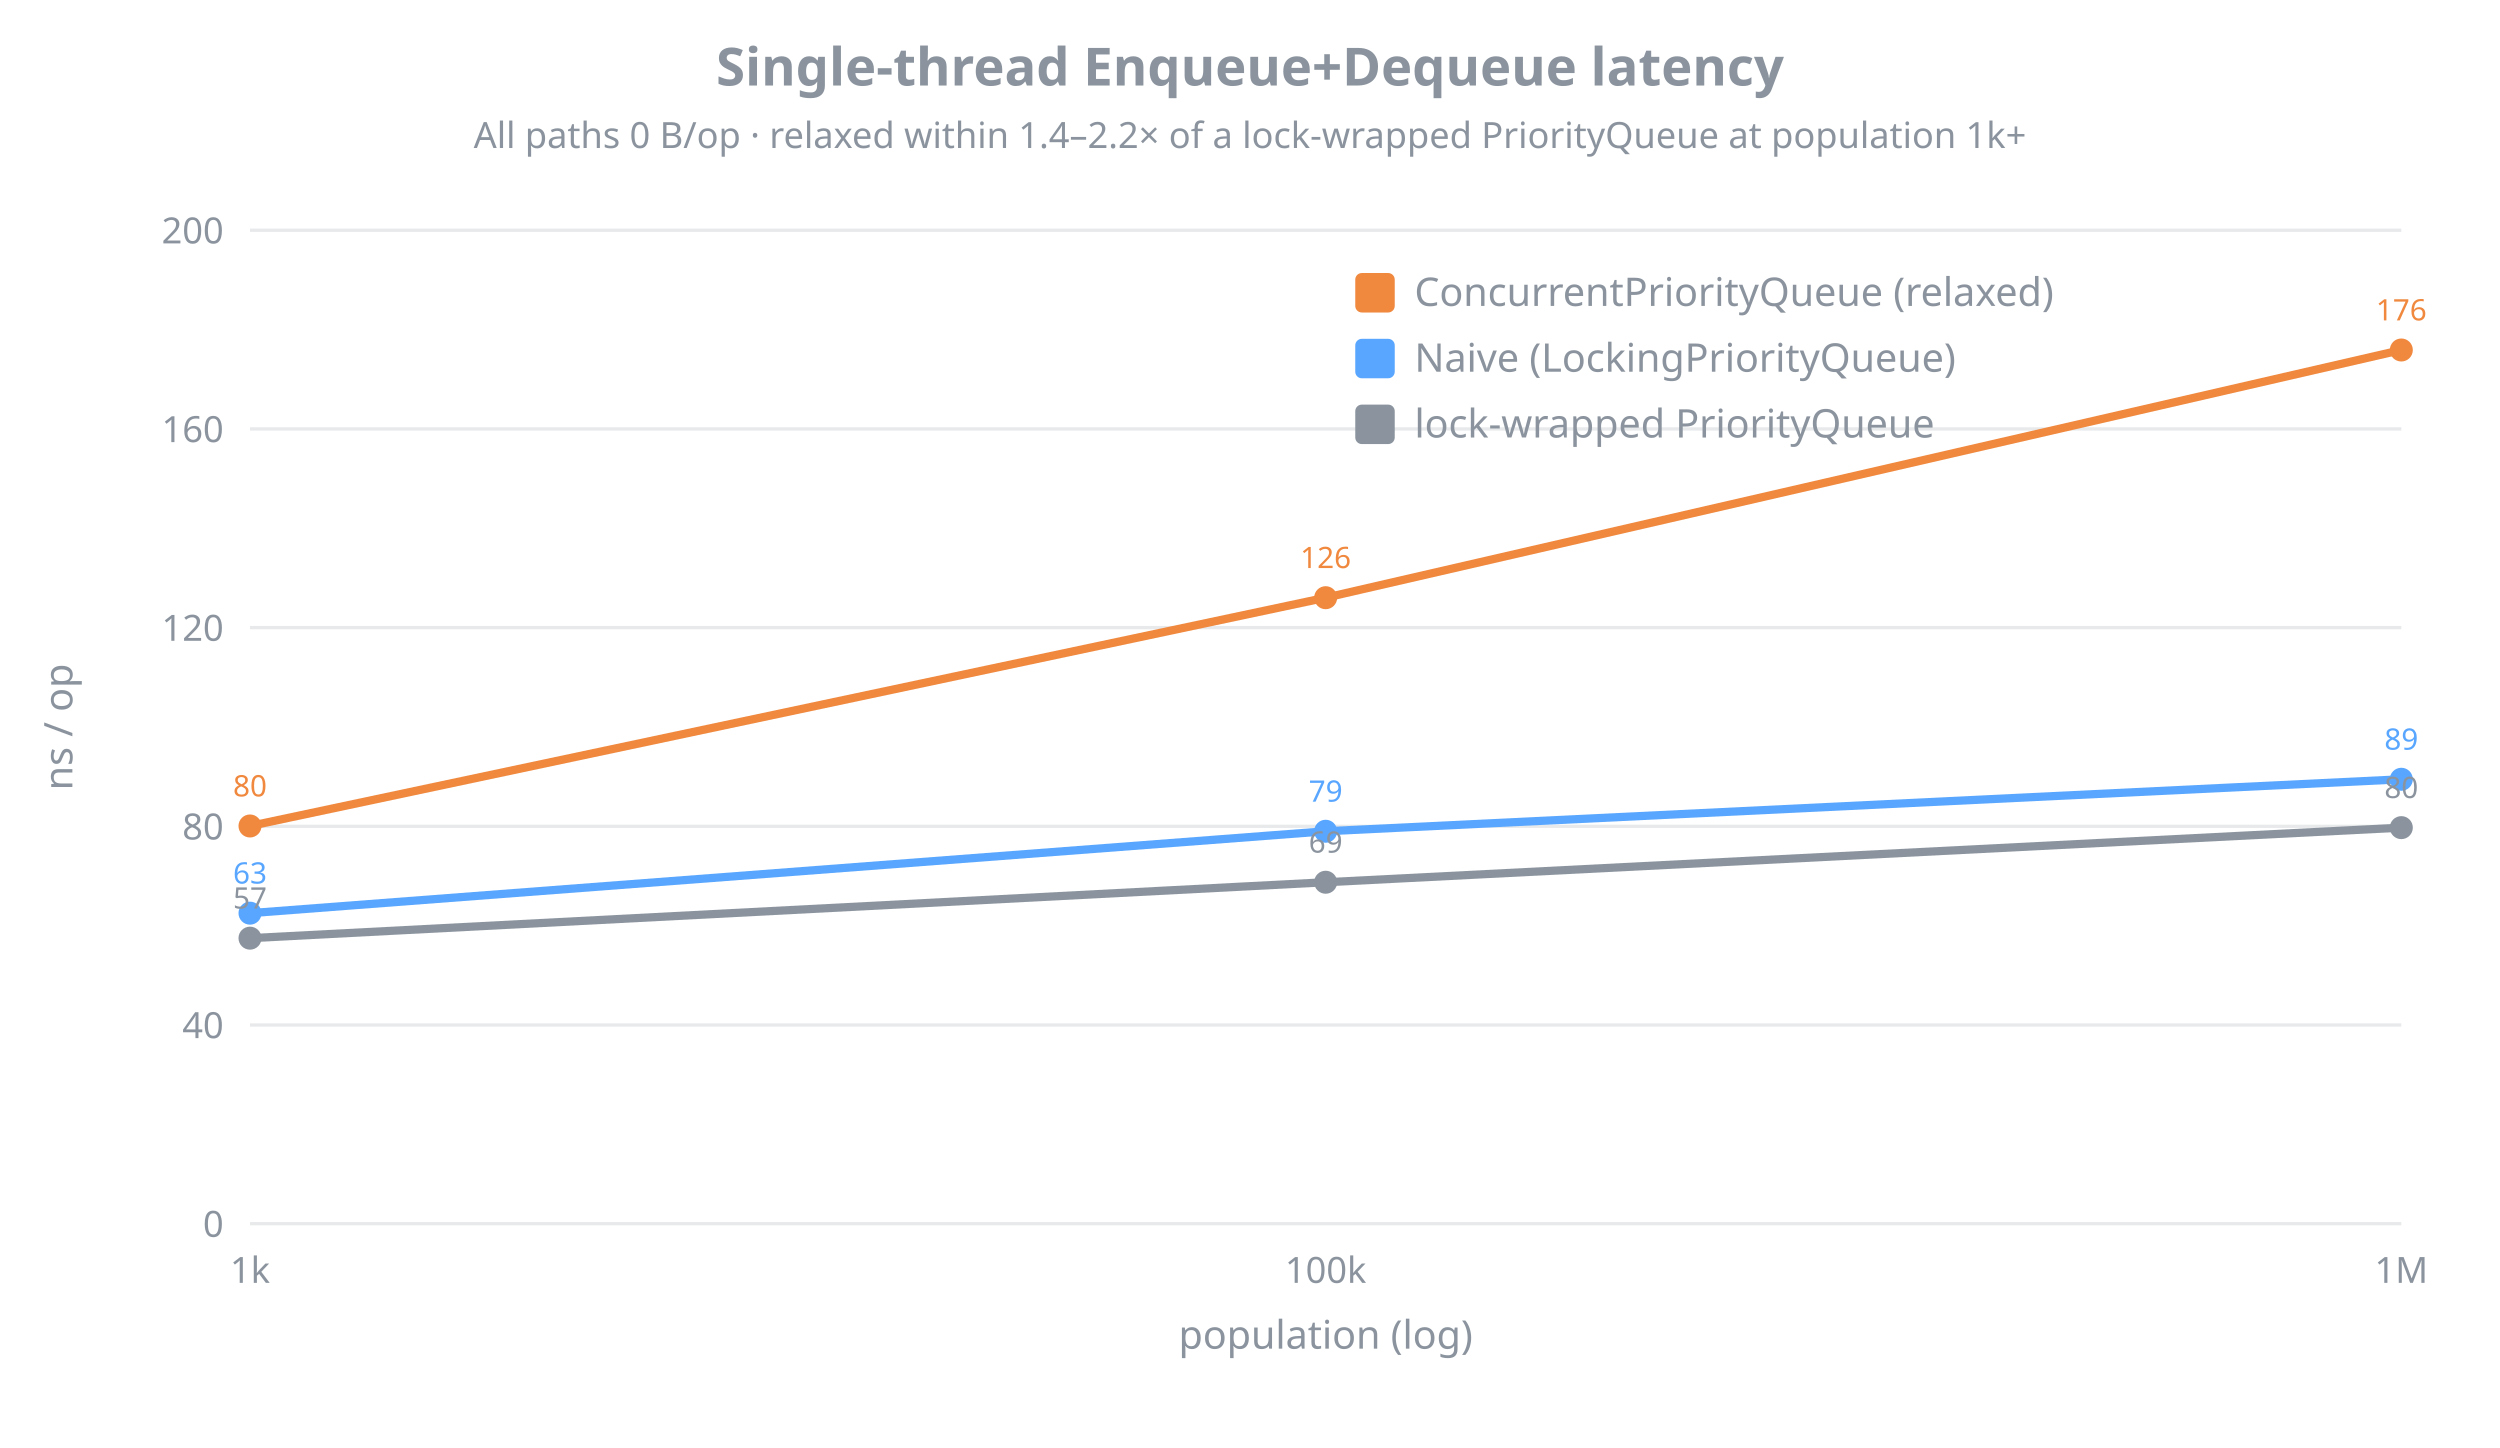
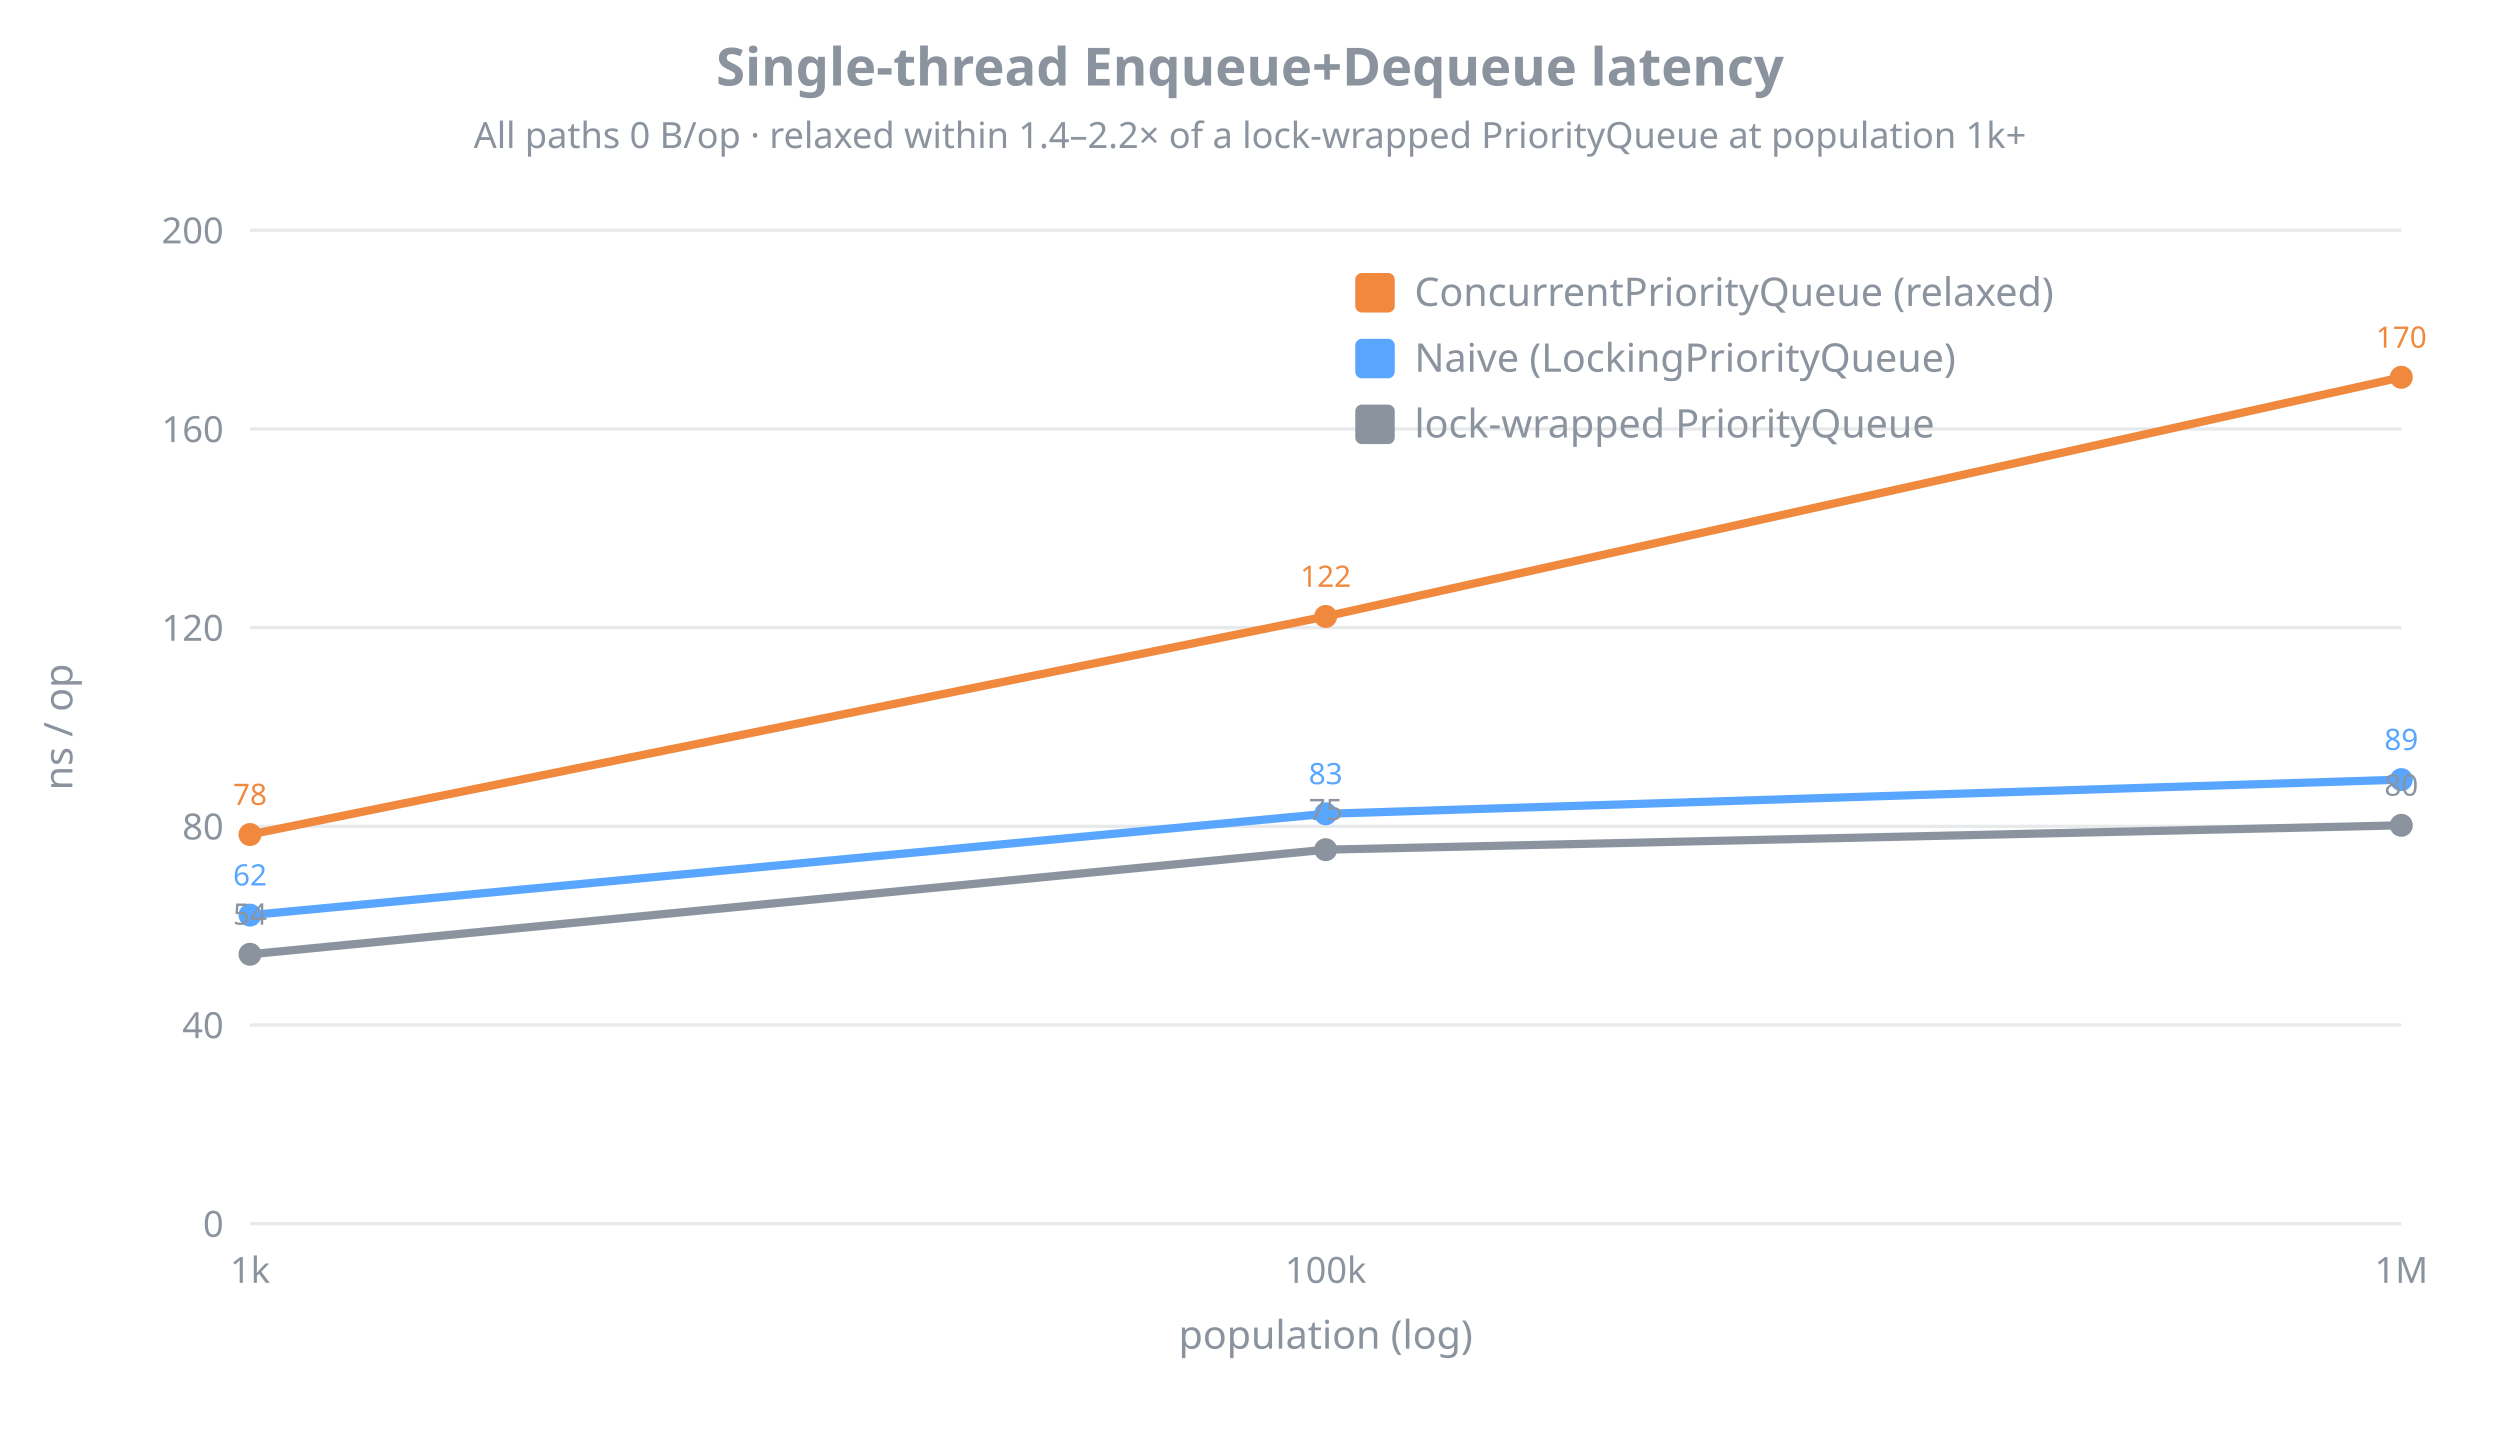
<svg xmlns="http://www.w3.org/2000/svg" viewBox="0 0 760 440" font-family="ui-sans-serif, system-ui, sans-serif" role="img" aria-label="Single-thread Enqueue+Dequeue latency">
  <text x="380.0" y="26.0" font-size="16" text-anchor="middle" fill="#8b949e" font-weight="bold">Single-thread Enqueue+Dequeue latency</text>
  <text x="380.0" y="45.0" font-size="11" text-anchor="middle" fill="#8b949e" font-weight="normal">All paths 0 B/op · relaxed within 1.4–2.2× of a lock-wrapped PriorityQueue at population 1k+</text>
  <line x1="76" y1="372.0" x2="730" y2="372.0" stroke="#8b949e" stroke-opacity="0.2" stroke-width="1" />
  <text x="68.0" y="376.0" font-size="11" text-anchor="end" fill="#8b949e" font-weight="normal">0</text>
  <line x1="76" y1="311.6" x2="730" y2="311.6" stroke="#8b949e" stroke-opacity="0.2" stroke-width="1" />
  <text x="68.0" y="315.6" font-size="11" text-anchor="end" fill="#8b949e" font-weight="normal">40</text>
  <line x1="76" y1="251.2" x2="730" y2="251.2" stroke="#8b949e" stroke-opacity="0.2" stroke-width="1" />
  <text x="68.0" y="255.2" font-size="11" text-anchor="end" fill="#8b949e" font-weight="normal">80</text>
  <line x1="76" y1="190.8" x2="730" y2="190.8" stroke="#8b949e" stroke-opacity="0.2" stroke-width="1" />
  <text x="68.0" y="194.8" font-size="11" text-anchor="end" fill="#8b949e" font-weight="normal">120</text>
  <line x1="76" y1="130.4" x2="730" y2="130.4" stroke="#8b949e" stroke-opacity="0.2" stroke-width="1" />
  <text x="68.0" y="134.4" font-size="11" text-anchor="end" fill="#8b949e" font-weight="normal">160</text>
  <line x1="76" y1="70.0" x2="730" y2="70.0" stroke="#8b949e" stroke-opacity="0.2" stroke-width="1" />
  <text x="68.0" y="74.0" font-size="11" text-anchor="end" fill="#8b949e" font-weight="normal">200</text>
  <text x="22.0" y="221.0" font-size="12" text-anchor="middle" fill="#8b949e" transform="rotate(-90 22.0 221.0)">ns / op</text>
  <text x="76.0" y="390.0" font-size="11" text-anchor="middle" fill="#8b949e" font-weight="normal">1k</text>
  <text x="403.0" y="390.0" font-size="11" text-anchor="middle" fill="#8b949e" font-weight="normal">100k</text>
  <text x="730.0" y="390.0" font-size="11" text-anchor="middle" fill="#8b949e" font-weight="normal">1M</text>
  <text x="403.0" y="410.0" font-size="12" text-anchor="middle" fill="#8b949e" font-weight="normal">population (log)</text>
-   <polyline points="76.0,251.1 403.0,181.7 730.0,106.4" fill="none" stroke="#f0883e" stroke-width="2.5" />
-   <circle cx="76.0" cy="251.1" r="3.5" fill="#f0883e" />
-   <text x="76.0" y="242.1" font-size="9" text-anchor="middle" fill="#f0883e" font-weight="normal">80</text>
-   <circle cx="403.0" cy="181.7" r="3.5" fill="#f0883e" />
-   <text x="403.0" y="172.7" font-size="9" text-anchor="middle" fill="#f0883e" font-weight="normal">126</text>
-   <circle cx="730.0" cy="106.4" r="3.5" fill="#f0883e" />
-   <text x="730.0" y="97.4" font-size="9" text-anchor="middle" fill="#f0883e" font-weight="normal">176</text>
-   <polyline points="76.0,277.6 403.0,252.7 730.0,236.9" fill="none" stroke="#58a6ff" stroke-width="2.5" />
-   <circle cx="76.0" cy="277.6" r="3.5" fill="#58a6ff" />
-   <text x="76.0" y="268.6" font-size="9" text-anchor="middle" fill="#58a6ff" font-weight="normal">63</text>
-   <circle cx="403.0" cy="252.7" r="3.5" fill="#58a6ff" />
-   <text x="403.0" y="243.7" font-size="9" text-anchor="middle" fill="#58a6ff" font-weight="normal">79</text>
-   <circle cx="730.0" cy="236.9" r="3.5" fill="#58a6ff" />
-   <text x="730.0" y="227.9" font-size="9" text-anchor="middle" fill="#58a6ff" font-weight="normal">89</text>
-   <polyline points="76.0,285.2 403.0,268.2 730.0,251.6" fill="none" stroke="#8b949e" stroke-width="2.5" />
-   <circle cx="76.0" cy="285.2" r="3.5" fill="#8b949e" />
-   <text x="76.0" y="276.2" font-size="9" text-anchor="middle" fill="#8b949e" font-weight="normal">57</text>
-   <circle cx="403.0" cy="268.2" r="3.5" fill="#8b949e" />
-   <text x="403.0" y="259.2" font-size="9" text-anchor="middle" fill="#8b949e" font-weight="normal">69</text>
-   <circle cx="730.0" cy="251.6" r="3.5" fill="#8b949e" />
-   <text x="730.0" y="242.6" font-size="9" text-anchor="middle" fill="#8b949e" font-weight="normal">80</text>
+   <polyline points="76.0,253.7 403.0,187.4 730.0,114.7" fill="none" stroke="#f0883e" stroke-width="2.5" />
+   <circle cx="76.0" cy="253.7" r="3.5" fill="#f0883e" />
+   <text x="76.0" y="244.7" font-size="9" text-anchor="middle" fill="#f0883e" font-weight="normal">78</text>
+   <circle cx="403.0" cy="187.4" r="3.5" fill="#f0883e" />
+   <text x="403.0" y="178.4" font-size="9" text-anchor="middle" fill="#f0883e" font-weight="normal">122</text>
+   <circle cx="730.0" cy="114.7" r="3.5" fill="#f0883e" />
+   <text x="730.0" y="105.7" font-size="9" text-anchor="middle" fill="#f0883e" font-weight="normal">170</text>
+   <polyline points="76.0,278.2 403.0,247.4 730.0,237.0" fill="none" stroke="#58a6ff" stroke-width="2.5" />
+   <circle cx="76.0" cy="278.2" r="3.5" fill="#58a6ff" />
+   <text x="76.0" y="269.2" font-size="9" text-anchor="middle" fill="#58a6ff" font-weight="normal">62</text>
+   <circle cx="403.0" cy="247.4" r="3.5" fill="#58a6ff" />
+   <text x="403.0" y="238.4" font-size="9" text-anchor="middle" fill="#58a6ff" font-weight="normal">83</text>
+   <circle cx="730.0" cy="237.0" r="3.5" fill="#58a6ff" />
+   <text x="730.0" y="228.0" font-size="9" text-anchor="middle" fill="#58a6ff" font-weight="normal">89</text>
+   <polyline points="76.0,290.1 403.0,258.3 730.0,250.9" fill="none" stroke="#8b949e" stroke-width="2.5" />
+   <circle cx="76.0" cy="290.1" r="3.5" fill="#8b949e" />
+   <text x="76.0" y="281.1" font-size="9" text-anchor="middle" fill="#8b949e" font-weight="normal">54</text>
+   <circle cx="403.0" cy="258.3" r="3.5" fill="#8b949e" />
+   <text x="403.0" y="249.3" font-size="9" text-anchor="middle" fill="#8b949e" font-weight="normal">75</text>
+   <circle cx="730.0" cy="250.9" r="3.5" fill="#8b949e" />
+   <text x="730.0" y="241.9" font-size="9" text-anchor="middle" fill="#8b949e" font-weight="normal">80</text>
  <rect x="412" y="83" width="12" height="12" rx="2" fill="#f0883e" />
  <text x="430.0" y="93.0" font-size="12" text-anchor="start" fill="#8b949e" font-weight="normal">ConcurrentPriorityQueue (relaxed)</text>
  <rect x="412" y="103" width="12" height="12" rx="2" fill="#58a6ff" />
  <text x="430.0" y="113.0" font-size="12" text-anchor="start" fill="#8b949e" font-weight="normal">Naive (LockingPriorityQueue)</text>
  <rect x="412" y="123" width="12" height="12" rx="2" fill="#8b949e" />
  <text x="430.0" y="133.0" font-size="12" text-anchor="start" fill="#8b949e" font-weight="normal">lock-wrapped PriorityQueue</text>
</svg>
